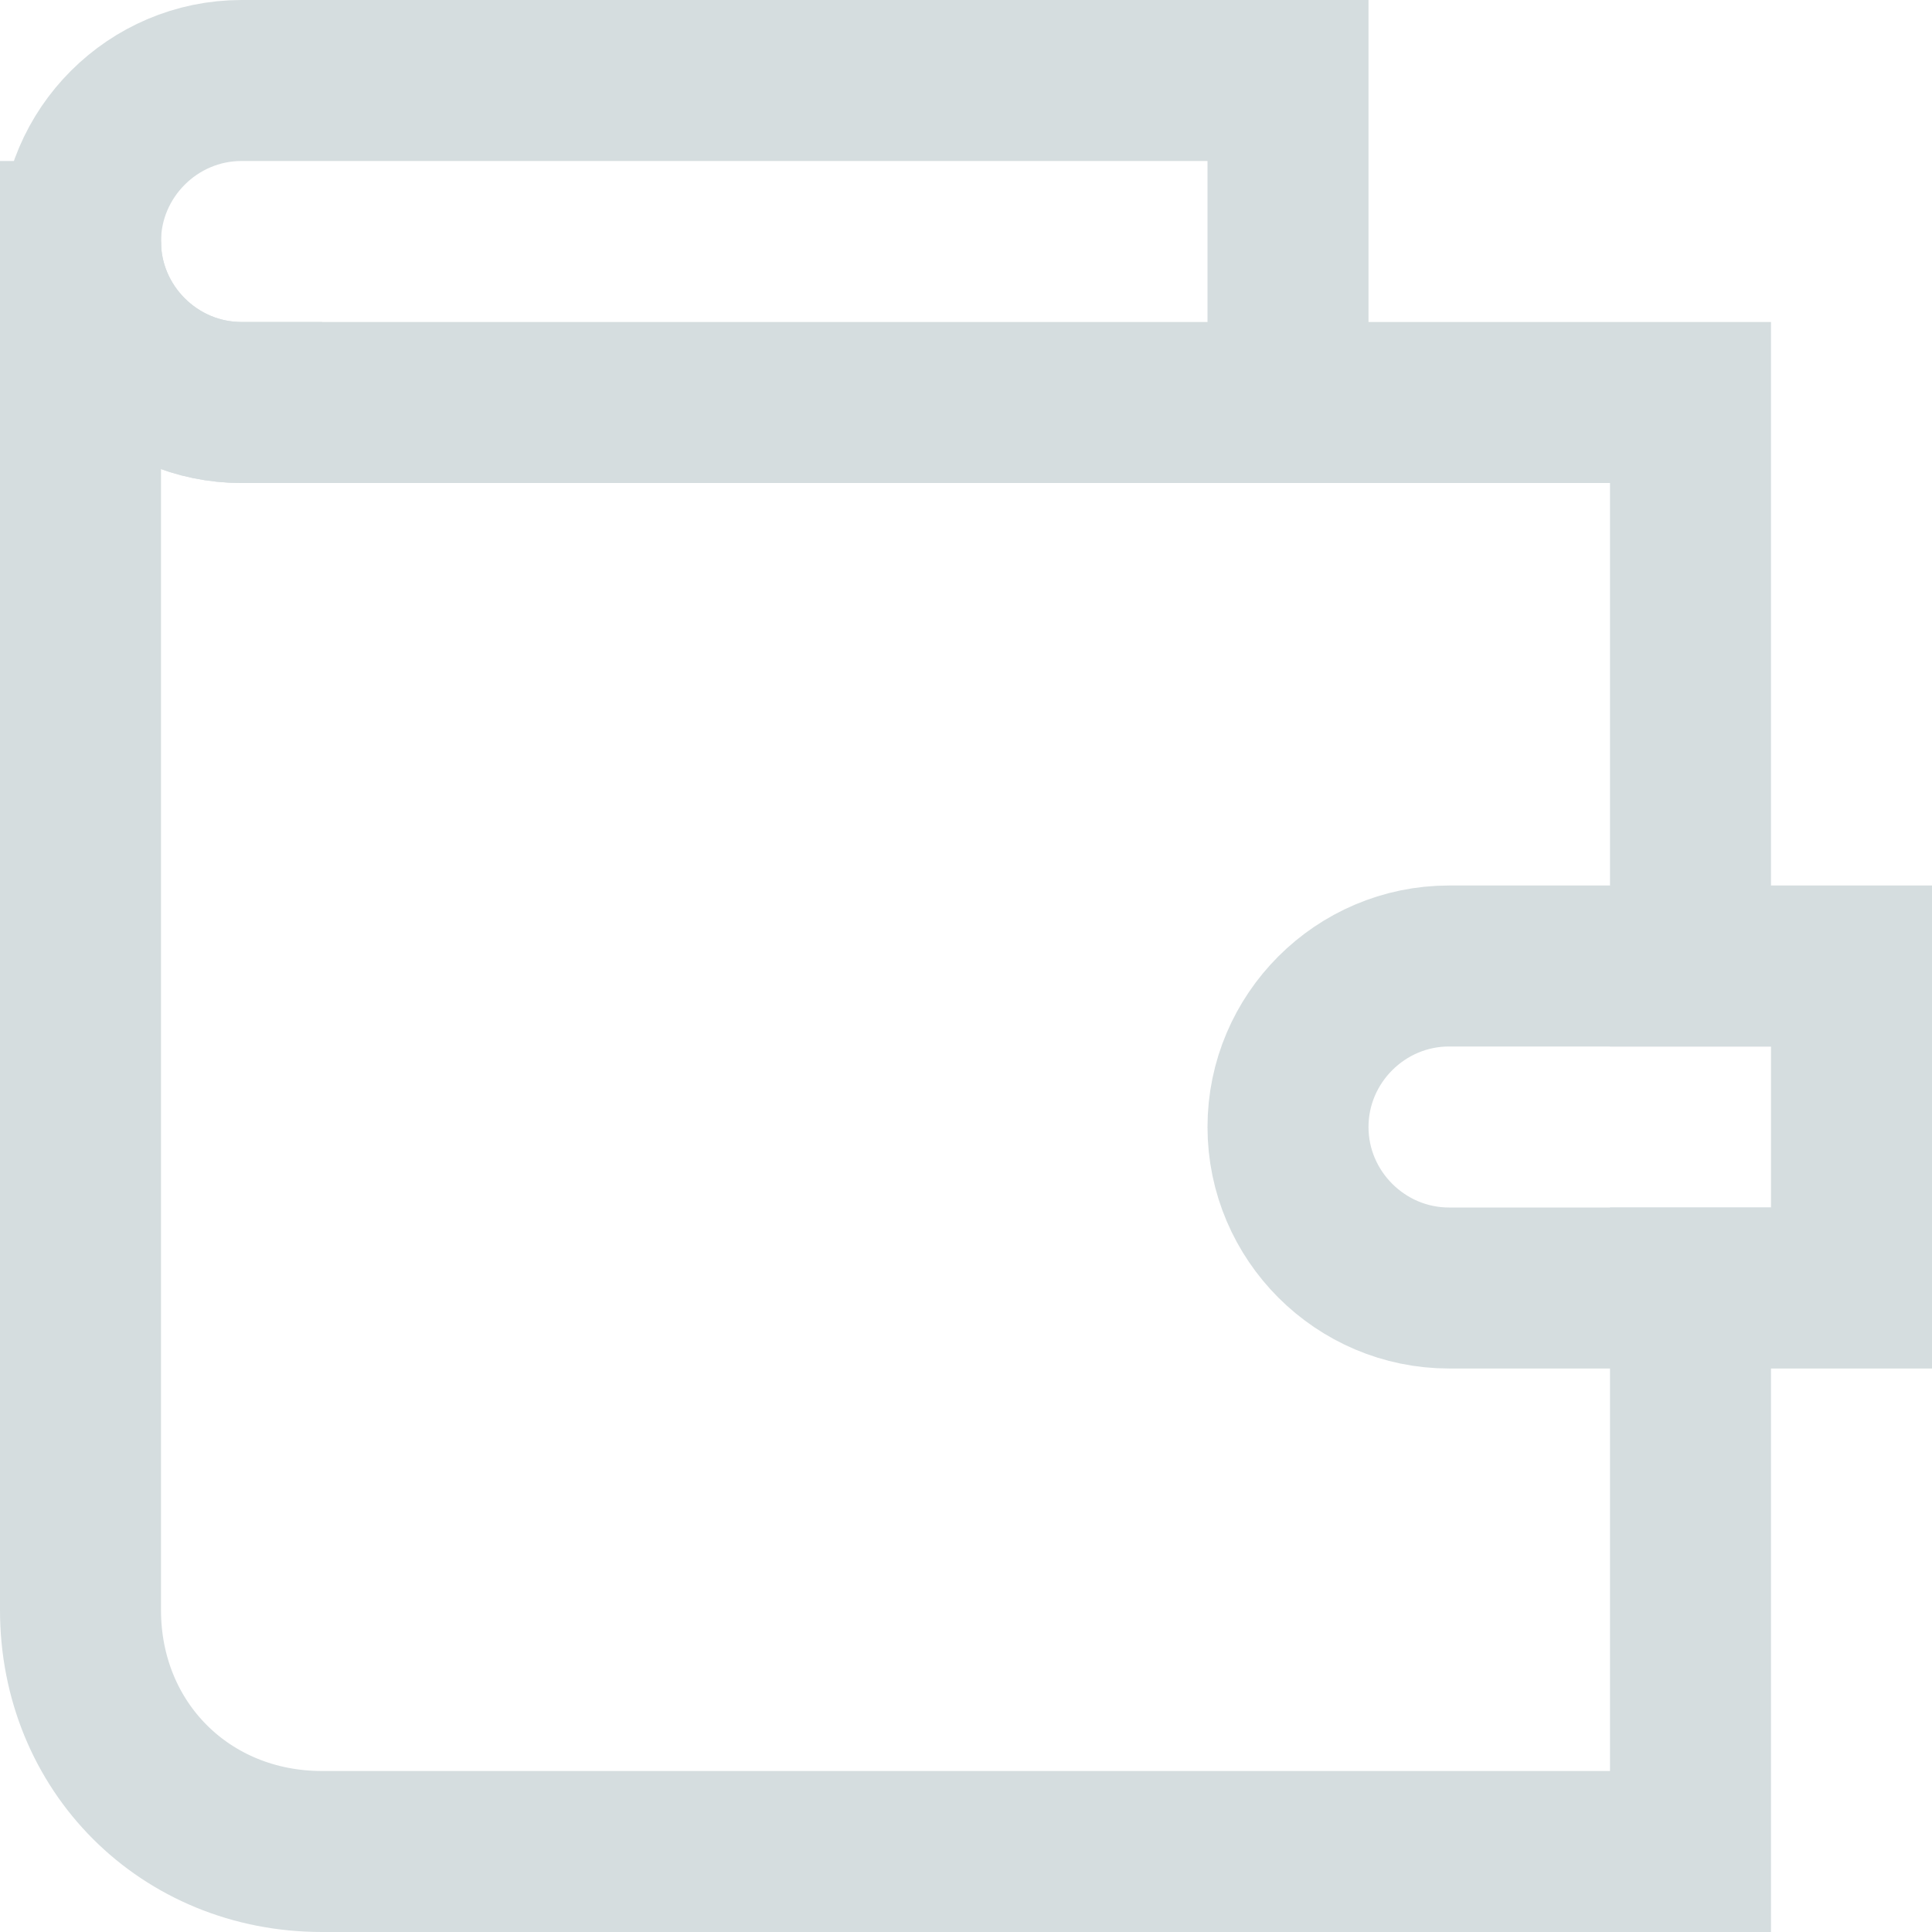
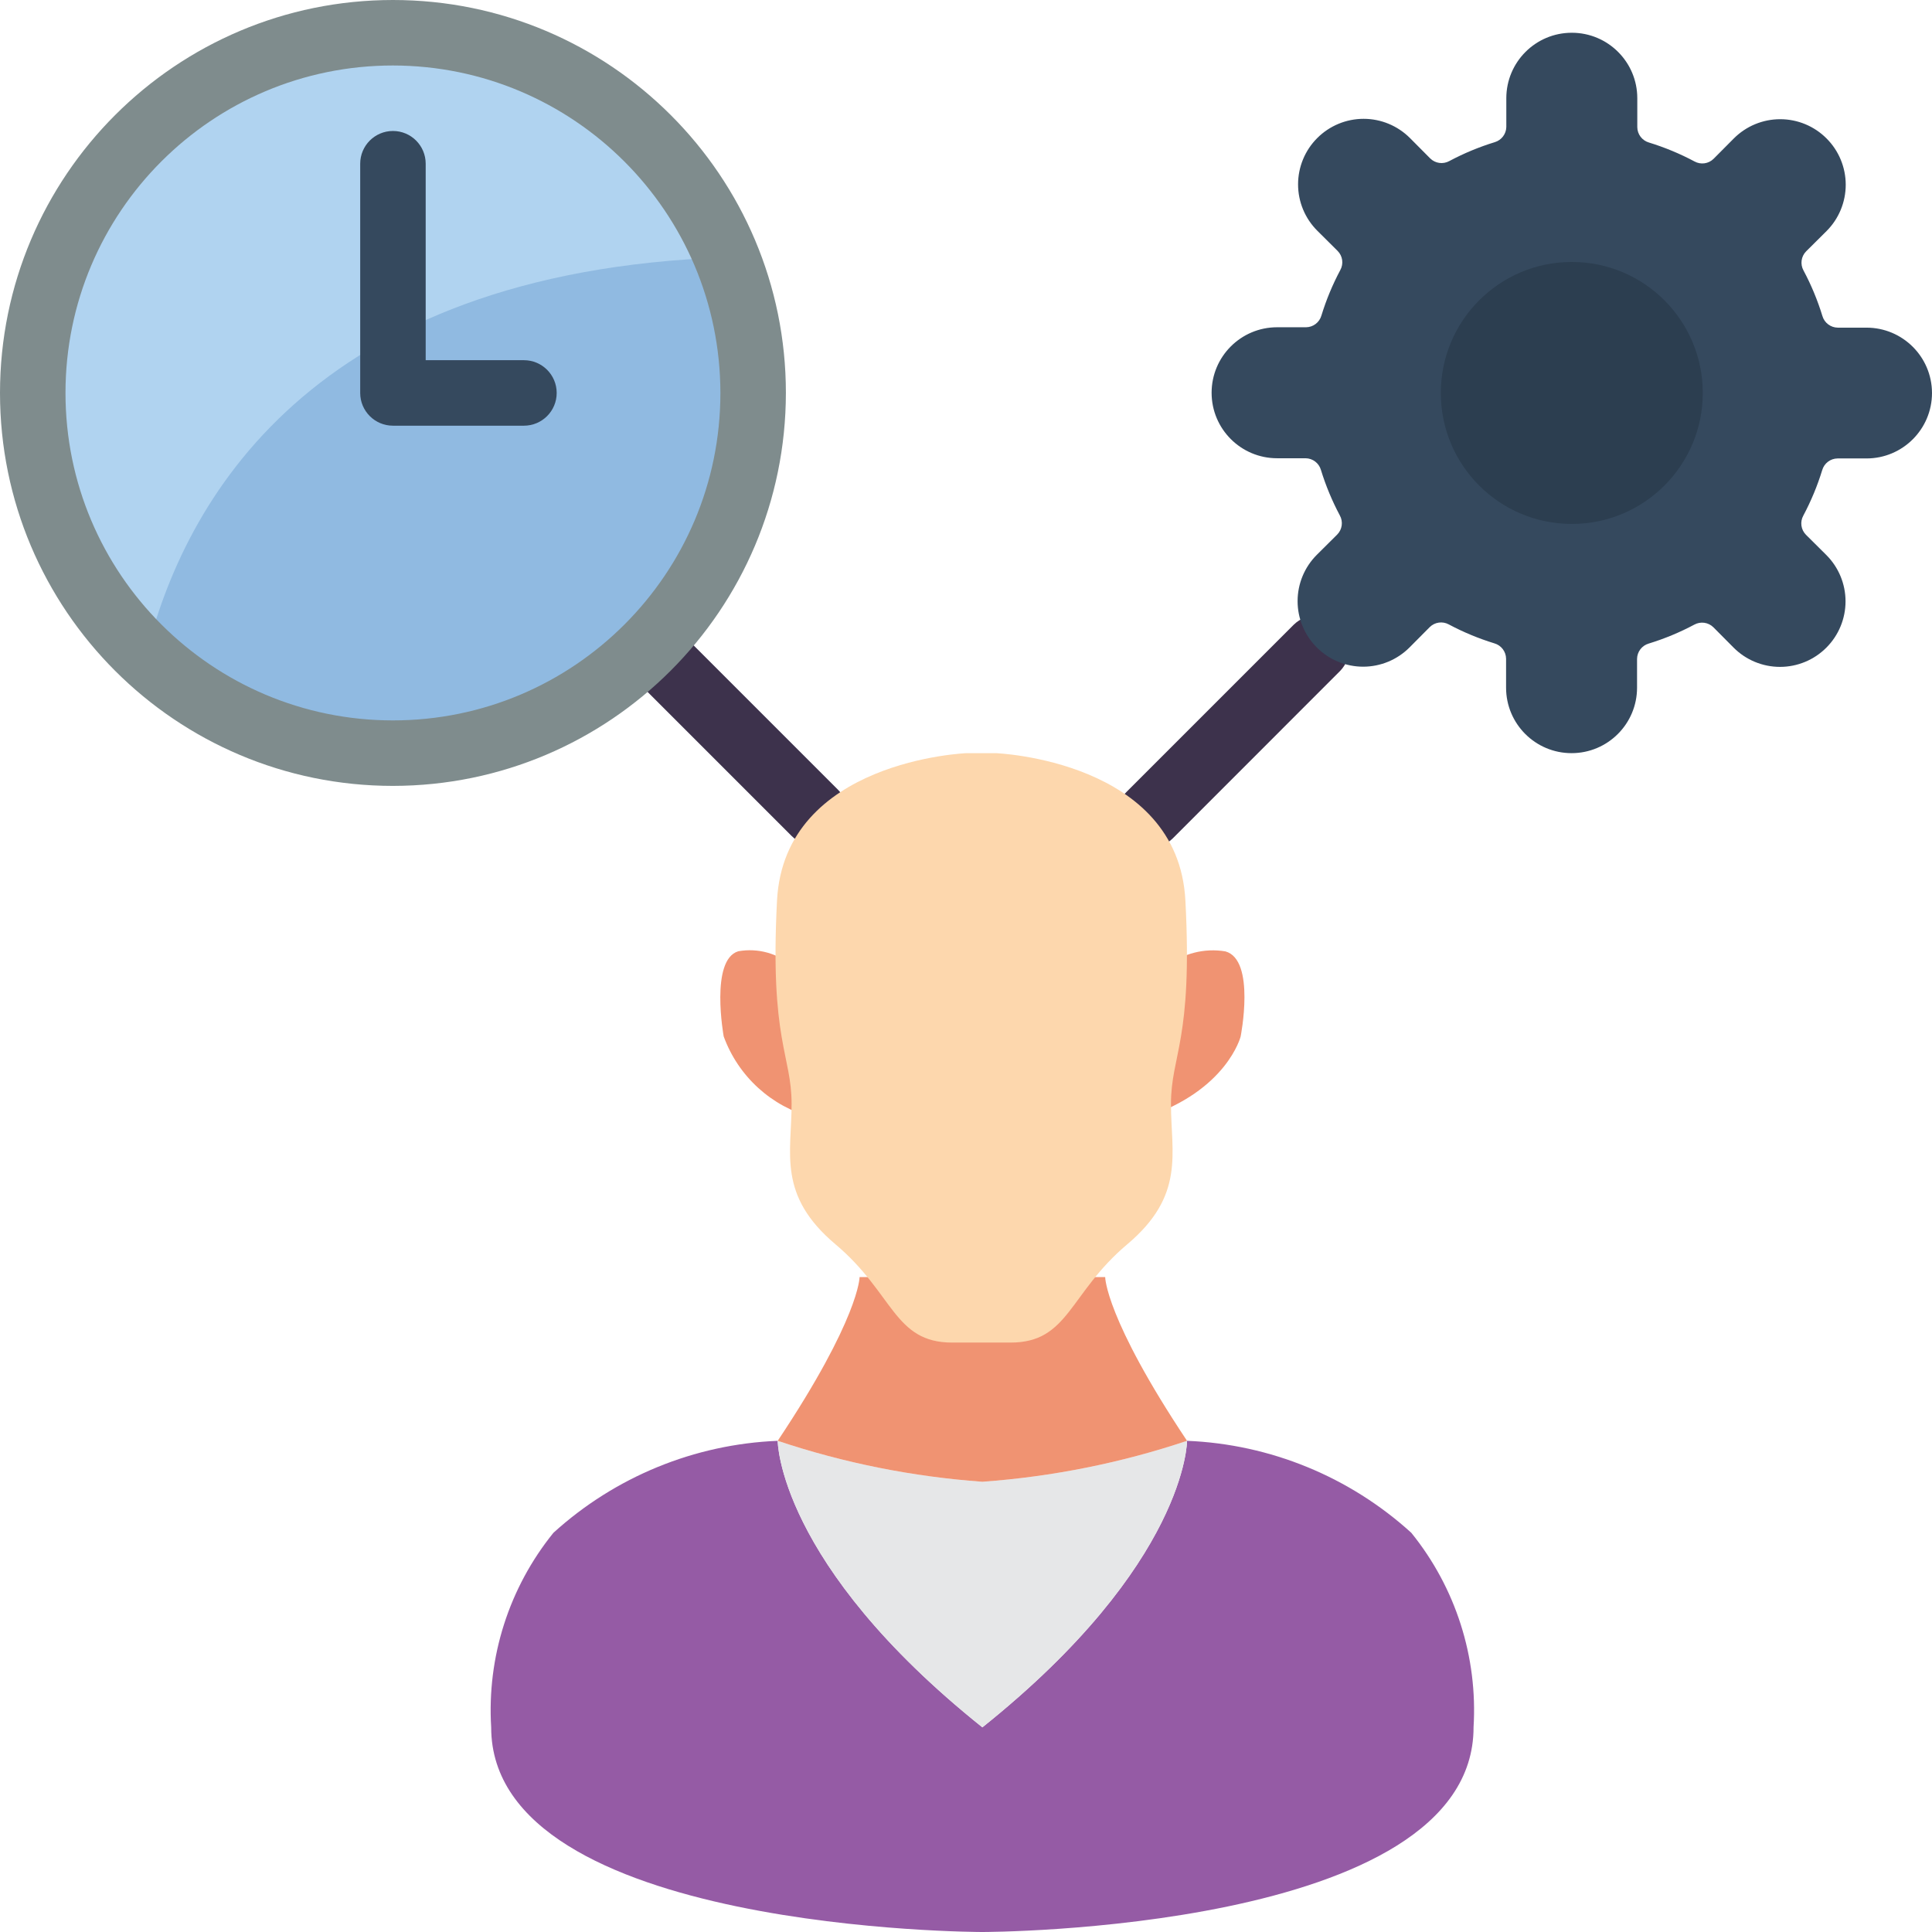
- <svg xmlns="http://www.w3.org/2000/svg" version="1.1" id="Layer_1" x="0px" y="0px" width="24px" height="24px" viewBox="0 0 24 24" enable-background="new 0 0 24 24" xml:space="preserve">
-   <path fill="none" stroke="#D5DDDF" stroke-width="2" stroke-linecap="square" stroke-miterlimit="10" d="M1,3" />
-   <path fill="none" stroke="#D5DDDF" stroke-width="2" stroke-linecap="square" stroke-miterlimit="10" d="M21,12V5H3C1.9,5,1,4.1,1,3  v17c0,1.7,1.3,3,3,3h17v-7" />
-   <path fill="none" stroke="#D5DDDF" stroke-width="2" stroke-linecap="square" stroke-miterlimit="10" d="M16,5V1H3C1.9,1,1,1.9,1,3  l0,0c0,1.1,0.9,2,2,2" />
-   <path fill="none" stroke="#D5DDDF" stroke-width="2" stroke-linecap="square" stroke-miterlimit="10" d="M23,16h-5c-1.1,0-2-0.9-2-2  l0,0c0-1.1,0.9-2,2-2h5V16z" />
+ <svg xmlns="http://www.w3.org/2000/svg" height="512pt" viewBox="0 0 512 512" width="512pt">
+   <path d="m199.594 104.137c.012 49.156-37.309 90.289-86.238 95.035-48.93 4.75-93.461-28.438-102.902-76.684-9.438-48.242 19.305-95.766 66.414-109.809 47.109-14.039 97.184 9.992 115.695 55.527 4.641 11.41 7.027 23.613 7.031 35.93zm0 0" fill="#90bae1" />
+   <path d="m192.562 68.207c-110.641 3.734-143.965 65.172-153.859 105.438-28.43-26.754-37.703-68.125-23.414-104.457 14.293-36.332 49.266-60.297 88.309-60.512 39.039-.219 74.273 23.363 88.965 59.531zm0 0" fill="#b0d3f0" />
+   <path d="m215.906 224.066c-2.301 0-4.508-.918-6.133-2.543l-44-44c-3.285-3.402-3.238-8.816.109-12.164 3.344-3.348 8.758-3.395 12.164-.105l43.996 43.996c2.48 2.484 3.223 6.215 1.879 9.457-1.34 3.242-4.504 5.355-8.016 5.359zm0 0" fill="#3d324c" />
+   <path d="m304.684 224.672c-3.508 0-6.672-2.113-8.016-5.355-1.344-3.242-.602-6.977 1.879-9.457l44.336-44.336c3.406-3.289 8.82-3.242 12.164.105 3.348 3.348 3.395 8.762.109 12.164l-44.336 44.363c-1.633 1.617-3.84 2.523-6.137 2.516zm0 0" fill="#3d324c" />
+   <path d="m138.848 112.812h-34.711c-4.793 0-8.68-3.883-8.68-8.676v-60.746c0-4.793 3.887-8.68 8.68-8.68s8.676 3.887 8.676 8.68v52.066h26.035c4.793 0 8.68 3.887 8.68 8.68s-3.887 8.676-8.68 8.676zm0 0" fill="#35495e" />
+   <path d="m512 104.137c0 9.586-7.77 17.355-17.355 17.355h-7.664c-1.895.016-3.551 1.277-4.078 3.098-1.277 4.168-2.957 8.203-5.008 12.055-.918 1.66-.633 3.727.703 5.074l5.398 5.363c3.258 3.258 5.09 7.672 5.09 12.281 0 4.605-1.832 9.023-5.09 12.277-3.254 3.262-7.672 5.09-12.277 5.09-4.609 0-9.027-1.828-12.281-5.09l-5.363-5.398c-1.348-1.336-3.414-1.621-5.078-.703-3.848 2.055-7.891 3.73-12.059 5.008-1.824.527-3.082 2.184-3.102 4.078v7.613c0 9.586-7.77 17.355-17.355 17.355-9.586 0-17.355-7.77-17.355-17.355v-7.664c-.016-1.895-1.277-3.555-3.098-4.078-4.172-1.281-8.211-2.957-12.062-5.008-1.66-.918-3.727-.633-5.074.703l-5.363 5.398c-3.258 3.258-7.676 5.09-12.281 5.09-4.605 0-9.023-1.832-12.277-5.09-3.262-3.254-5.094-7.672-5.094-12.281 0-4.605 1.832-9.023 5.094-12.277l5.395-5.363c1.34-1.348 1.625-3.418.703-5.078-2.051-3.848-3.727-7.883-5.008-12.051-.523-1.82-2.184-3.082-4.078-3.098h-7.539c-9.586 0-17.355-7.773-17.355-17.359 0-9.582 7.77-17.355 17.355-17.355h7.66c1.898-.016 3.555-1.277 4.082-3.098 1.277-4.168 2.953-8.203 5.004-12.055.922-1.66.637-3.727-.703-5.074l-5.395-5.363c-3.262-3.258-5.09-7.672-5.09-12.281 0-4.605 1.828-9.023 5.09-12.277 3.254-3.258 7.672-5.09 12.277-5.09 4.605 0 9.023 1.832 12.281 5.09l5.363 5.398c1.348 1.336 3.414 1.621 5.074.703 3.848-2.051 7.887-3.73 12.055-5.008 1.77-.535 2.996-2.145 3.047-3.992v-7.645c0-9.586 7.77-17.355 17.355-17.355 9.586 0 17.355 7.77 17.355 17.355v7.66c.02 1.895 1.277 3.555 3.098 4.078 4.168 1.281 8.207 2.957 12.055 5.008 1.66.922 3.727.637 5.074-.703l5.363-5.395c3.258-3.262 7.676-5.094 12.281-5.094s9.023 1.832 12.277 5.094c3.262 3.254 5.09 7.672 5.09 12.277 0 4.605-1.828 9.023-5.09 12.281l-5.395 5.359c-1.34 1.348-1.625 3.418-.703 5.078 2.051 3.848 3.727 7.887 5.004 12.055.527 1.82 2.184 3.078 4.082 3.098h7.609c9.566 0 17.328 7.738 17.355 17.305zm0 0" fill="#35495e" />
+   <path d="m451.254 104.137c0 19.168-15.539 34.711-34.711 34.711s-34.711-15.543-34.711-34.711c0-19.172 15.539-34.715 34.711-34.715s34.711 15.543 34.711 34.715zm0 0" fill="#2c3e50" />
+   <path d="m390.508 457.762c0 54.238-130.168 54.238-130.168 54.238s-130.172 0-130.172-54.238c-1.141-18.637 4.742-37.027 16.488-51.547 16.34-14.855 37.383-23.488 59.445-24.383 0 0 0 32.539 54.238 75.93 54.238-43.391 54.238-75.93 54.238-75.93 22.062.895 43.105 9.527 59.441 24.383 11.746 14.52 17.629 32.91 16.488 51.547zm0 0" fill="#955ba5" />
+   <path d="m314.578 381.832s0 32.539-54.238 75.93c-54.238-43.391-54.238-75.93-54.238-75.93 17.555 5.875 35.773 9.52 54.238 10.848 18.461-1.328 36.684-4.973 54.238-10.848zm0 0" fill="#e6e7e8" />
+   <path d="m314.578 381.832c-17.555 5.875-35.777 9.52-54.238 10.848-18.465-1.328-36.684-4.973-54.238-10.848 21.695-32.543 21.695-43.391 21.695-43.391h65.086s0 10.848 21.695 43.391zm0 0" fill="#f09372" />
+   <path d="m308.938 256.242c4.441-3.562 10.195-5.059 15.809-4.113 8.078 2.23 4.035 22.562 4.035 22.562s-3.625 14.355-25.332 21.445h-88.105c-10.902-2.859-19.707-10.887-23.562-21.48 0 0-3.676-20.297 3.871-22.562 5.238-.934 10.613.582 14.59 4.113zm0 0" fill="#f09372" />
+   <path d="m314.141 238.645c-1.934-37.195-50.242-39.051-50.242-39.051h-7.734s-48.309 1.855-50.246 39.051c-1.934 37.191 3.863 40.906 3.863 53.926 0 13.016-3.82 24.176 11.637 37.191 15.457 13.02 15.465 26.035 30.922 26.035h15.461c15.465 0 15.465-13.016 30.922-26.035 15.453-13.016 11.594-24.176 11.594-37.191 0-13.02 5.797-16.734 3.824-53.926zm0 0" fill="#fdd7ad" />
+   <path d="m104.137 208.27c-57.512 0-104.137-46.621-104.137-104.133s46.625-104.137 104.137-104.137 104.133 46.625 104.133 104.137c-.059 57.484-46.648 104.074-104.133 104.133zm0-190.914c-47.93 0-86.781 38.852-86.781 86.781 0 47.926 38.852 86.777 86.781 86.777 47.926 0 86.777-38.852 86.777-86.777-.055-47.906-38.875-86.723-86.777-86.781zm0 0" fill="#7f8c8d" />
</svg>
